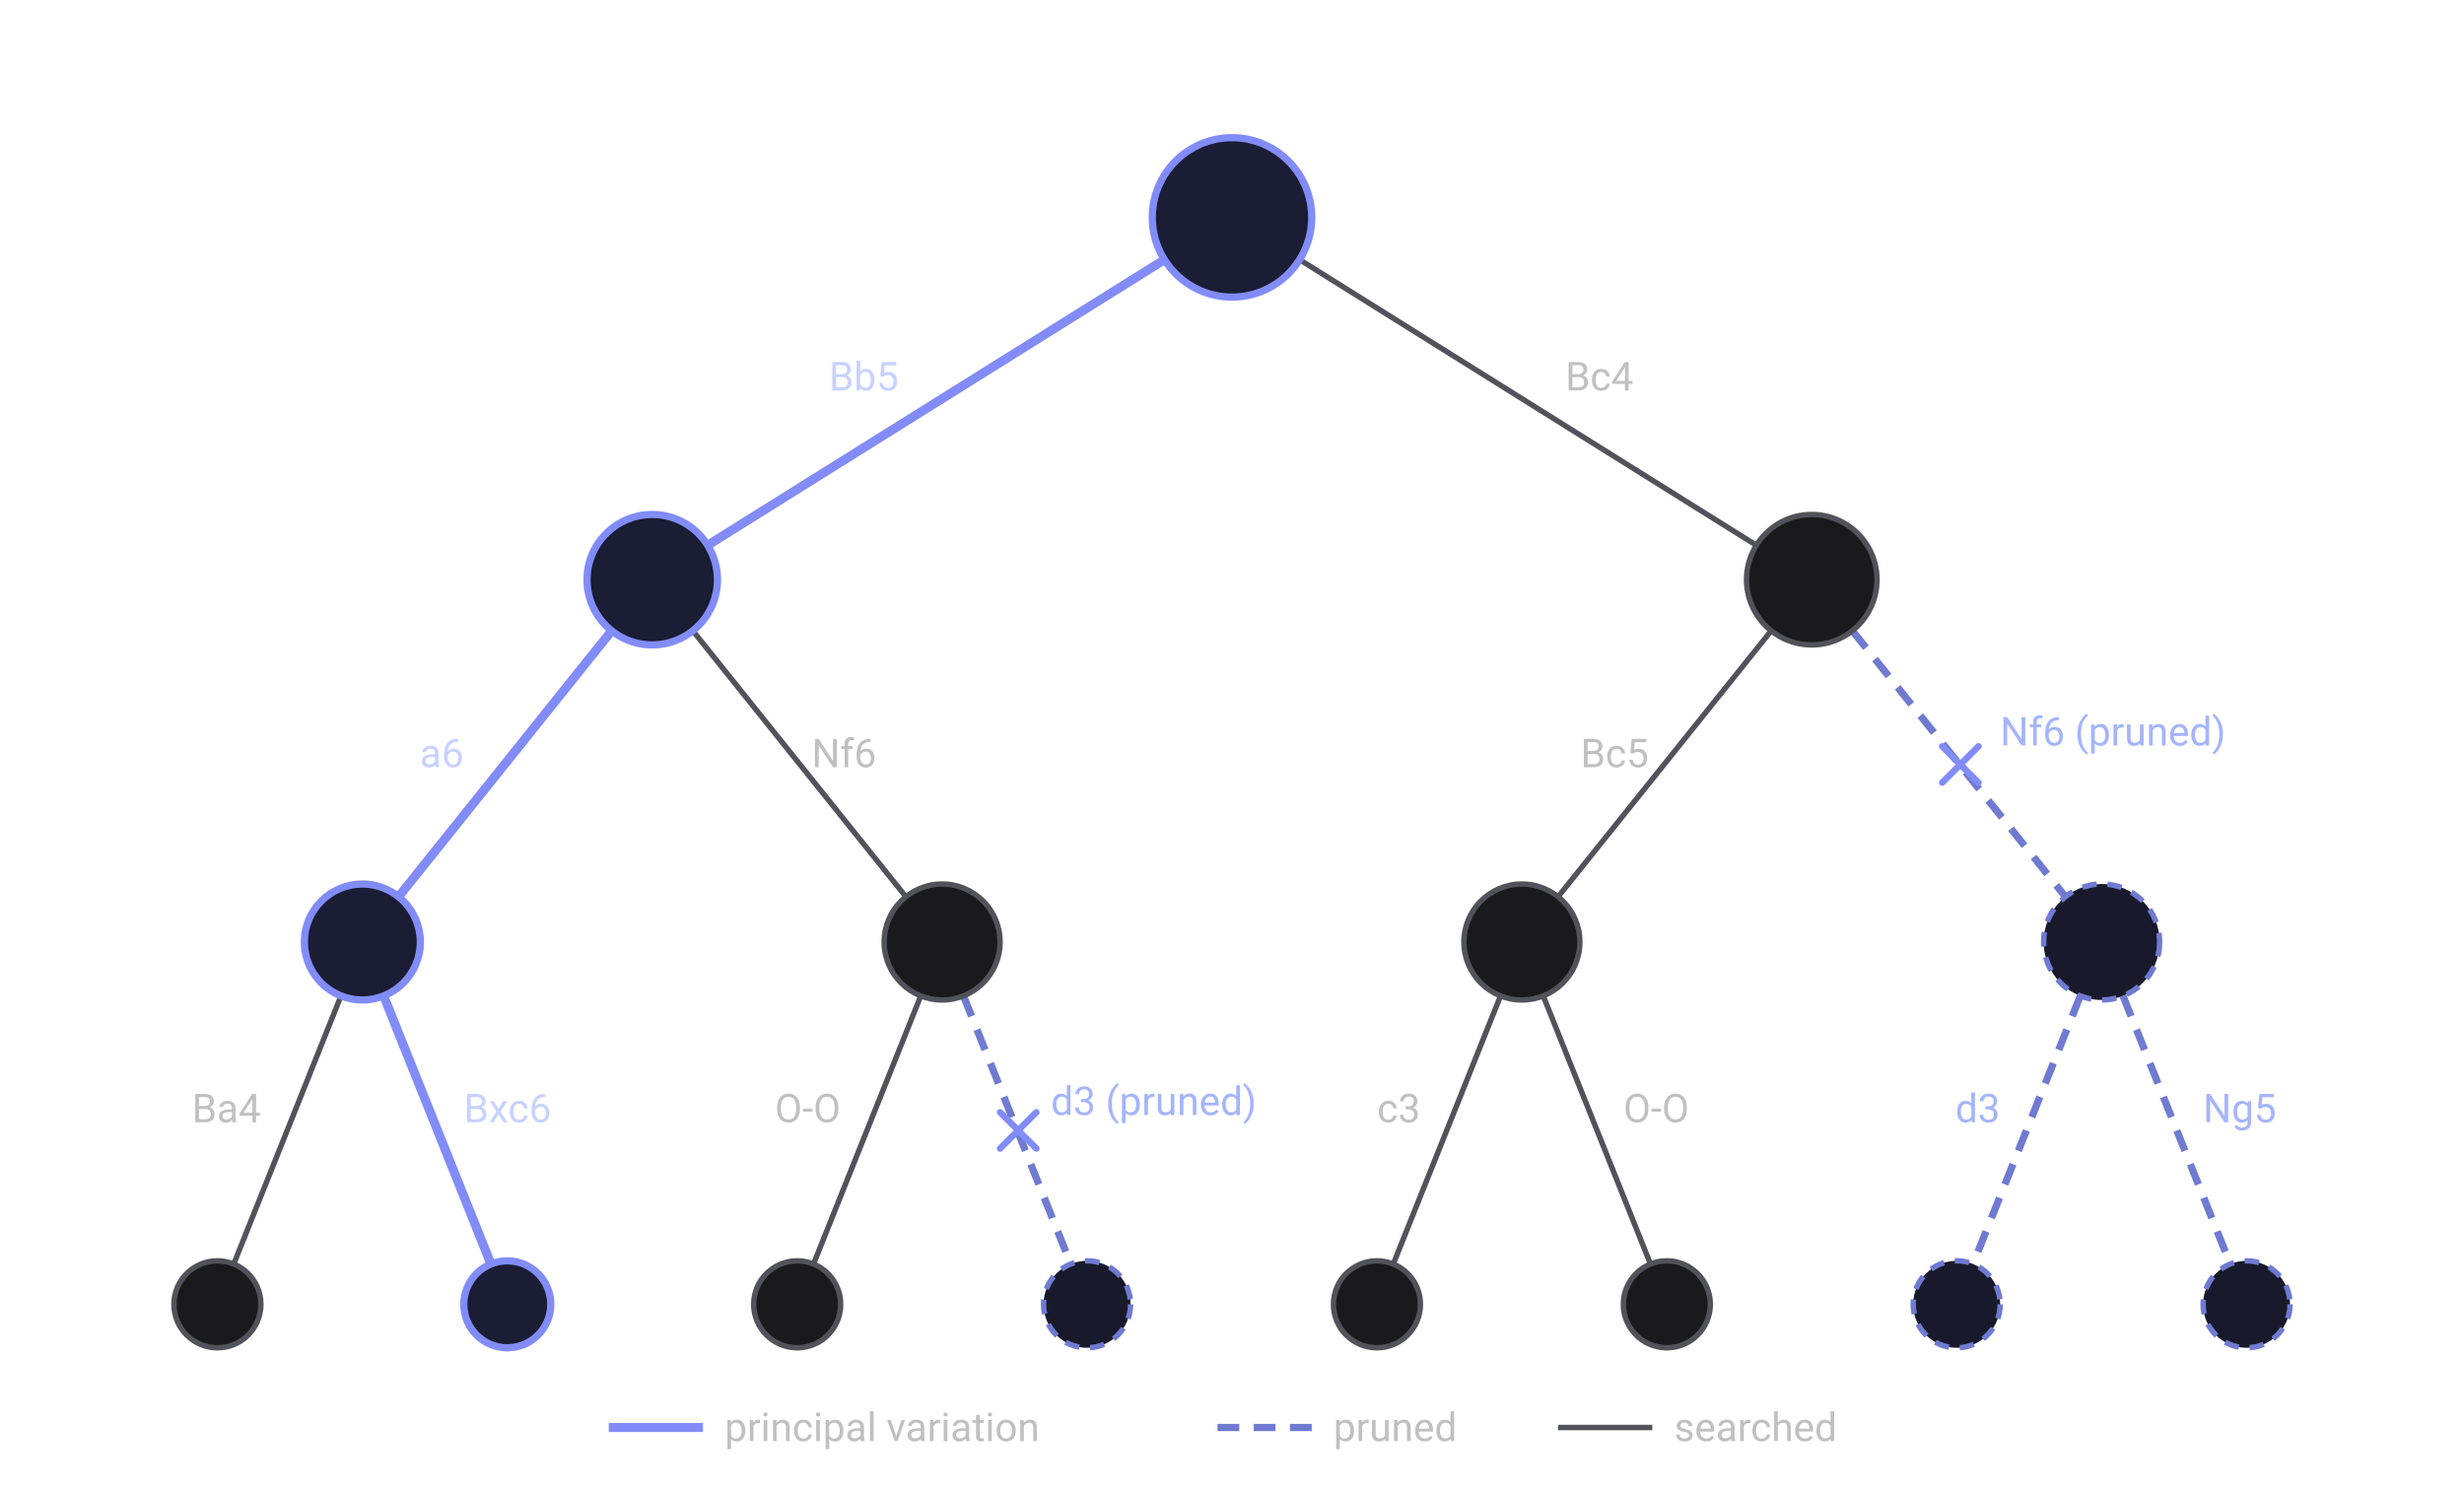
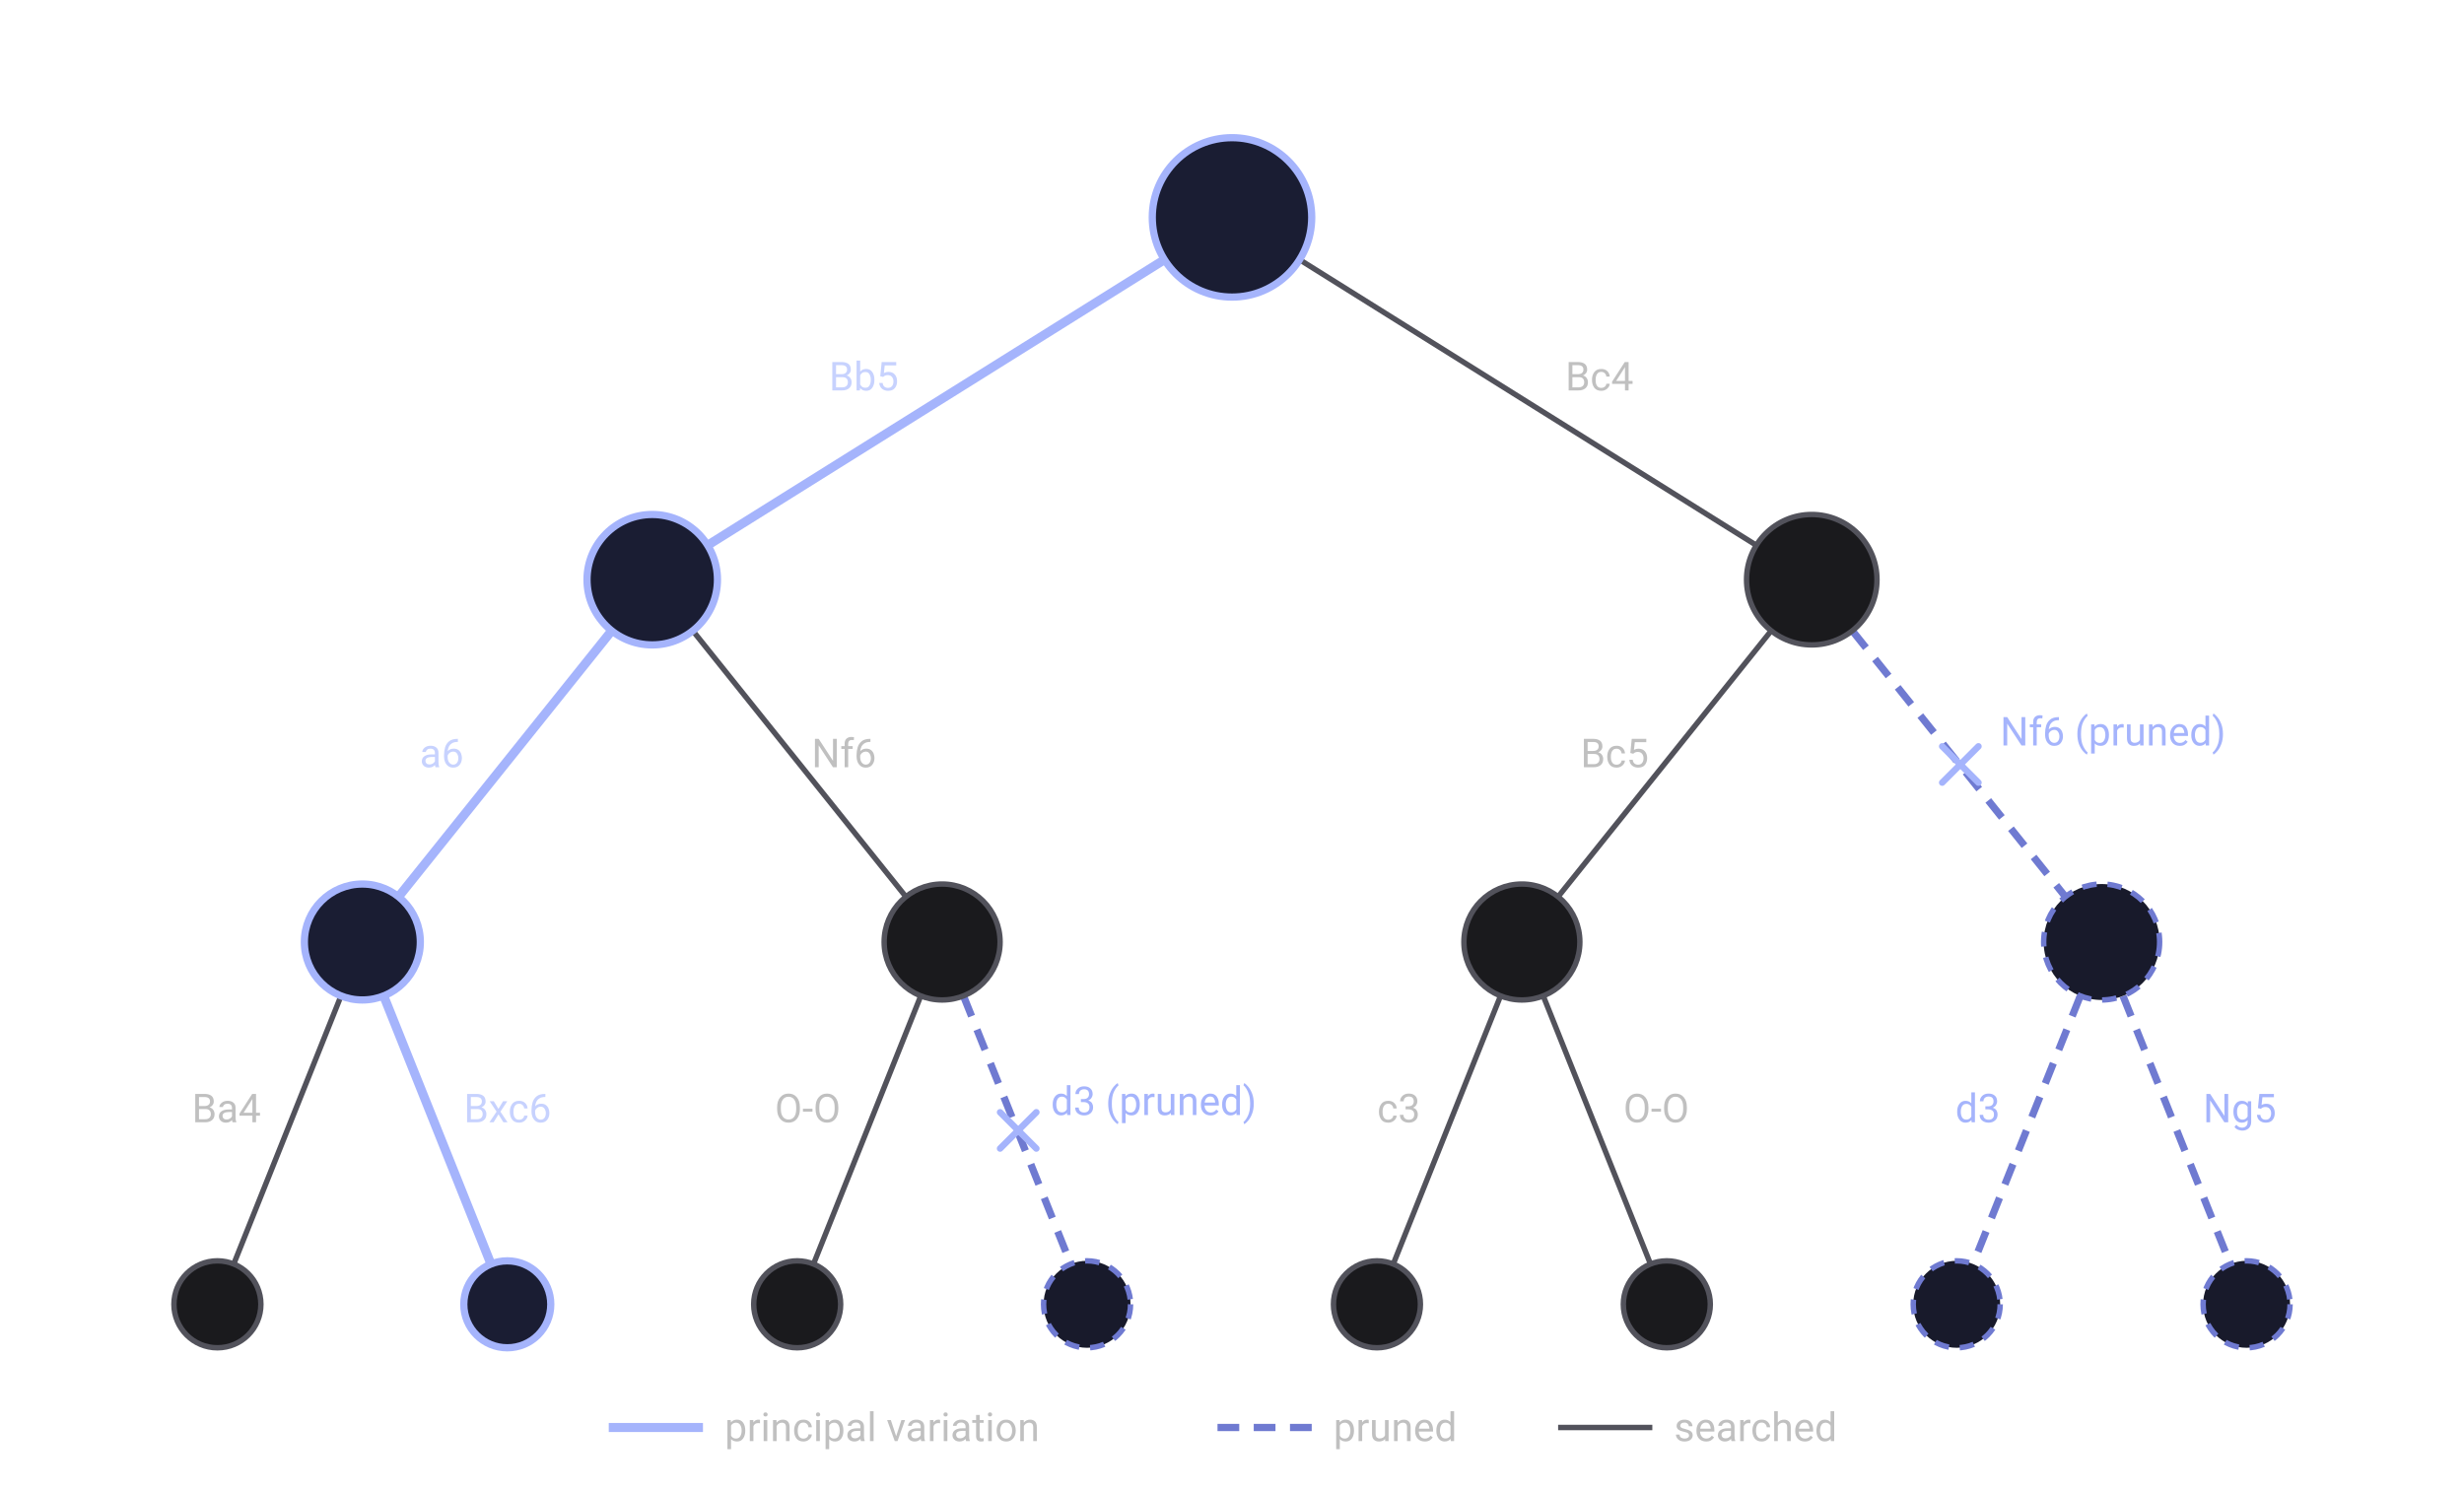
<svg xmlns="http://www.w3.org/2000/svg" width="680" height="412" viewBox="0 0 680 412" role="img" data-themed="true">
  <style>
    /* Dark-first palette to match the site default; light-mode overrides live in style.css */
    text { font-family: "Fira Sans", -apple-system, "Segoe UI", Roboto, Helvetica, Arial, sans-serif; font-size: 11px; font-weight: 400; }
    .mv  { fill: #c0c0c0; }
    .mvp { fill: #c7d2fe; }
    .mvx { fill: #a5b4fc; }
    .pl  { fill: #a5b4fc; font-size: 10px; font-style: italic; }
    .edge { stroke: #52525b; stroke-width: 1.5; fill: none; }
-     .edgep{ stroke: #818cf8; stroke-width: 2.5; fill: none; }
+     .edgep{ stroke: #a5b4fc; stroke-width: 2.5; fill: none; }
    .edgex{ stroke: #6f7ad1; stroke-width: 2; stroke-dasharray: 6 4; fill: none; }
    .node { fill: #1a1a1d; stroke: #52525b; stroke-width: 1.5; }
-     .nodep{ fill: #1a1d33; stroke: #818cf8; stroke-width: 2; }
+     .nodep{ fill: #1a1d33; stroke: #a5b4fc; stroke-width: 2; }
    .nodex{ fill: #181a2b; stroke: #6f7ad1; stroke-width: 1.5; stroke-dasharray: 4 3; }
-     .cut  { stroke: #818cf8; stroke-width: 1.8; }
+     .cut  { stroke: #a5b4fc; stroke-width: 1.8; }
  </style>
  <line class="edgep" x1="321.3" y1="71.7" x2="195.3" y2="150.5" />
  <line class="edge" x1="358.7" y1="71.7" x2="484.7" y2="150.5" />
  <line class="edgep" x1="168.8" y1="174.1" x2="110.0" y2="247.5" />
  <line class="edge" x1="191.2" y1="174.1" x2="250.0" y2="247.5" />
  <line class="edge" x1="488.8" y1="174.1" x2="430.0" y2="247.5" />
  <line class="edgex" x1="511.2" y1="174.1" x2="570.0" y2="247.5" />
  <line class="edge" x1="94.1" y1="274.9" x2="64.5" y2="348.9" />
  <line class="edgep" x1="105.9" y1="274.9" x2="135.5" y2="348.9" />
  <line class="edge" x1="254.1" y1="274.9" x2="224.5" y2="348.9" />
  <line class="edgex" x1="265.9" y1="274.9" x2="295.5" y2="348.9" />
  <line class="edge" x1="414.1" y1="274.9" x2="384.5" y2="348.9" />
  <line class="edge" x1="425.9" y1="274.9" x2="455.5" y2="348.9" />
  <line class="edgex" x1="574.1" y1="274.9" x2="544.5" y2="348.9" />
  <line class="edgex" x1="585.9" y1="274.9" x2="615.5" y2="348.9" />
  <circle class="nodep" cx="340" cy="60" r="22" />
  <circle class="nodep" cx="180" cy="160" r="18" />
  <circle class="node" cx="500" cy="160" r="18" />
  <circle class="nodep" cx="100" cy="260" r="16" />
  <circle class="node" cx="260" cy="260" r="16" />
  <circle class="node" cx="420" cy="260" r="16" />
  <circle class="nodex" cx="580" cy="260" r="16" />
  <circle class="node" cx="60" cy="360" r="12" />
  <circle class="nodep" cx="140" cy="360" r="12" />
  <circle class="node" cx="220" cy="360" r="12" />
  <circle class="nodex" cx="300" cy="360" r="12" />
  <circle class="node" cx="380" cy="360" r="12" />
  <circle class="node" cx="460" cy="360" r="12" />
  <circle class="nodex" cx="540" cy="360" r="12" />
  <circle class="nodex" cx="620" cy="360" r="12" />
  <line class="cut" x1="536" y1="206" x2="546" y2="216" stroke-linecap="round" />
  <line class="cut" x1="546" y1="206" x2="536" y2="216" stroke-linecap="round" />
  <line class="cut" x1="276" y1="307" x2="286" y2="317" stroke-linecap="round" />
  <line class="cut" x1="286" y1="307" x2="276" y2="317" stroke-linecap="round" />
  <text class="mvp" x="248" y="104" text-anchor="end" dominant-baseline="central">Bb5</text>
  <text class="mv" x="432" y="104" text-anchor="start" dominant-baseline="central">Bc4</text>
  <text class="mvp" x="128" y="208" text-anchor="end" dominant-baseline="central">a6</text>
  <text class="mv" x="224" y="208" text-anchor="start" dominant-baseline="central">Nf6</text>
  <text class="mv" x="455" y="208" text-anchor="end" dominant-baseline="central">Bc5</text>
  <text class="mvx" x="552" y="202" text-anchor="start" dominant-baseline="central">Nf6 (pruned)</text>
  <text class="mv" x="72" y="306" text-anchor="end" dominant-baseline="central">Ba4</text>
  <text class="mvp" x="128" y="306" text-anchor="start" dominant-baseline="central">Bxc6</text>
  <text class="mv" x="232" y="306" text-anchor="end" dominant-baseline="central">O-O</text>
  <text class="mvx" x="290" y="304" text-anchor="start" dominant-baseline="central">d3 (pruned)</text>
  <text class="mv" x="392" y="306" text-anchor="end" dominant-baseline="central">c3</text>
  <text class="mv" x="448" y="306" text-anchor="start" dominant-baseline="central">O-O</text>
  <text class="mvx" x="552" y="306" text-anchor="end" dominant-baseline="central">d3</text>
  <text class="mvx" x="608" y="306" text-anchor="start" dominant-baseline="central">Ng5</text>
  <line class="edgep" x1="168" y1="394" x2="194" y2="394" />
  <text class="mv" x="200" y="394" text-anchor="start" dominant-baseline="central">principal variation</text>
  <line class="edgex" x1="336" y1="394" x2="362" y2="394" />
  <text class="mv" x="368" y="394" text-anchor="start" dominant-baseline="central">pruned</text>
  <line class="edge" x1="430" y1="394" x2="456" y2="394" />
  <text class="mv" x="462" y="394" text-anchor="start" dominant-baseline="central">searched</text>
</svg>
